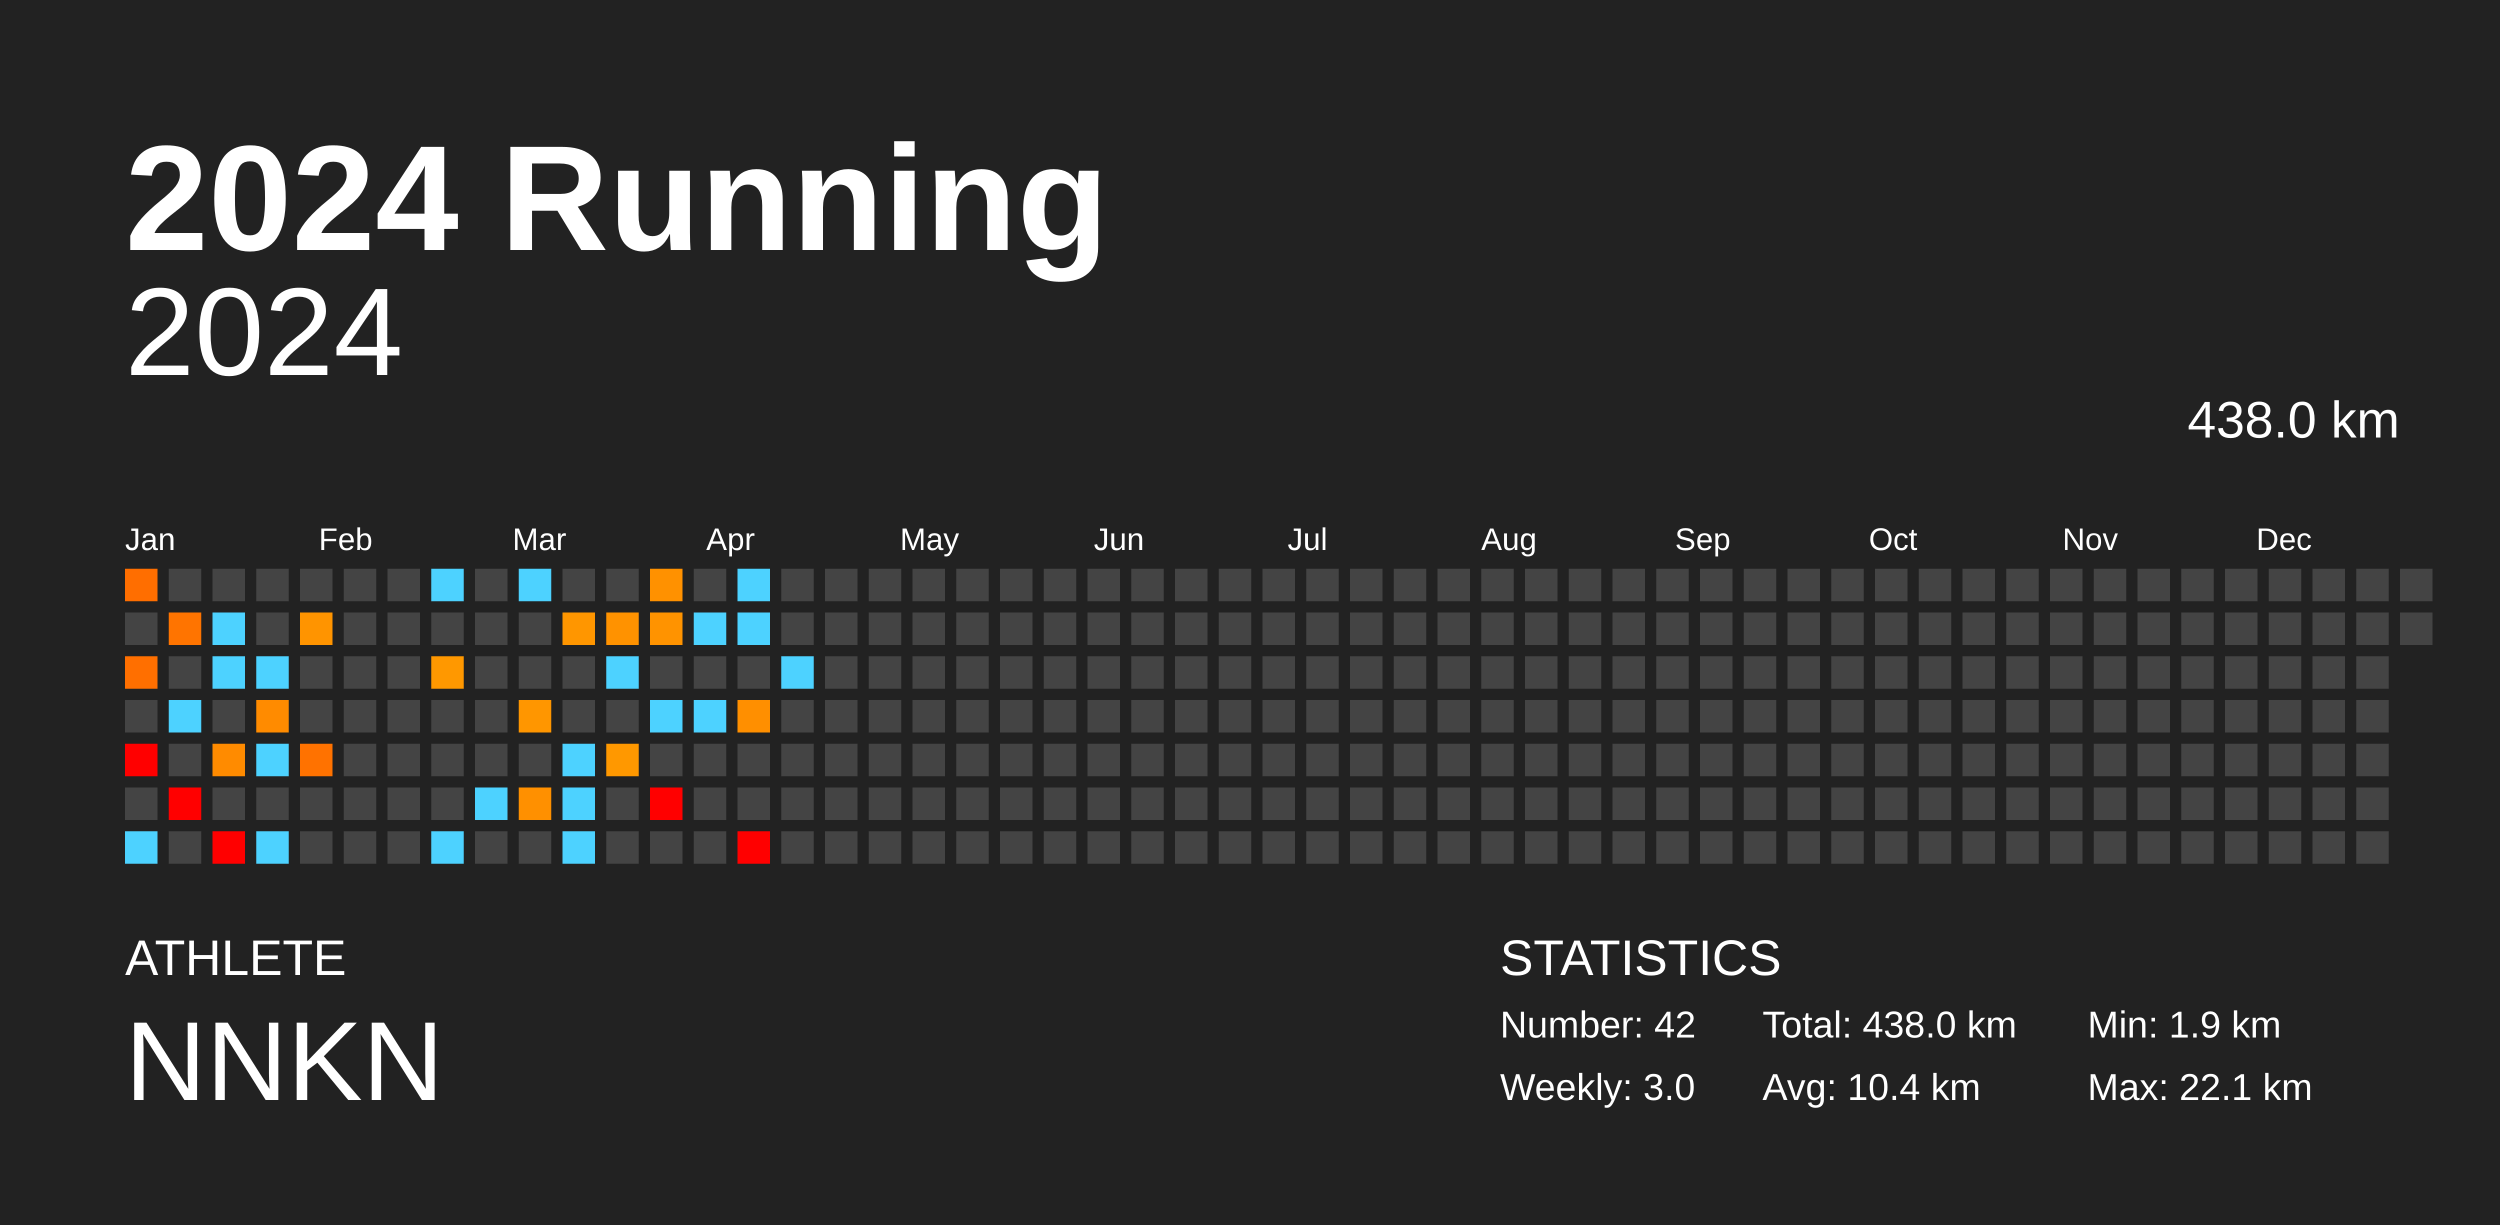
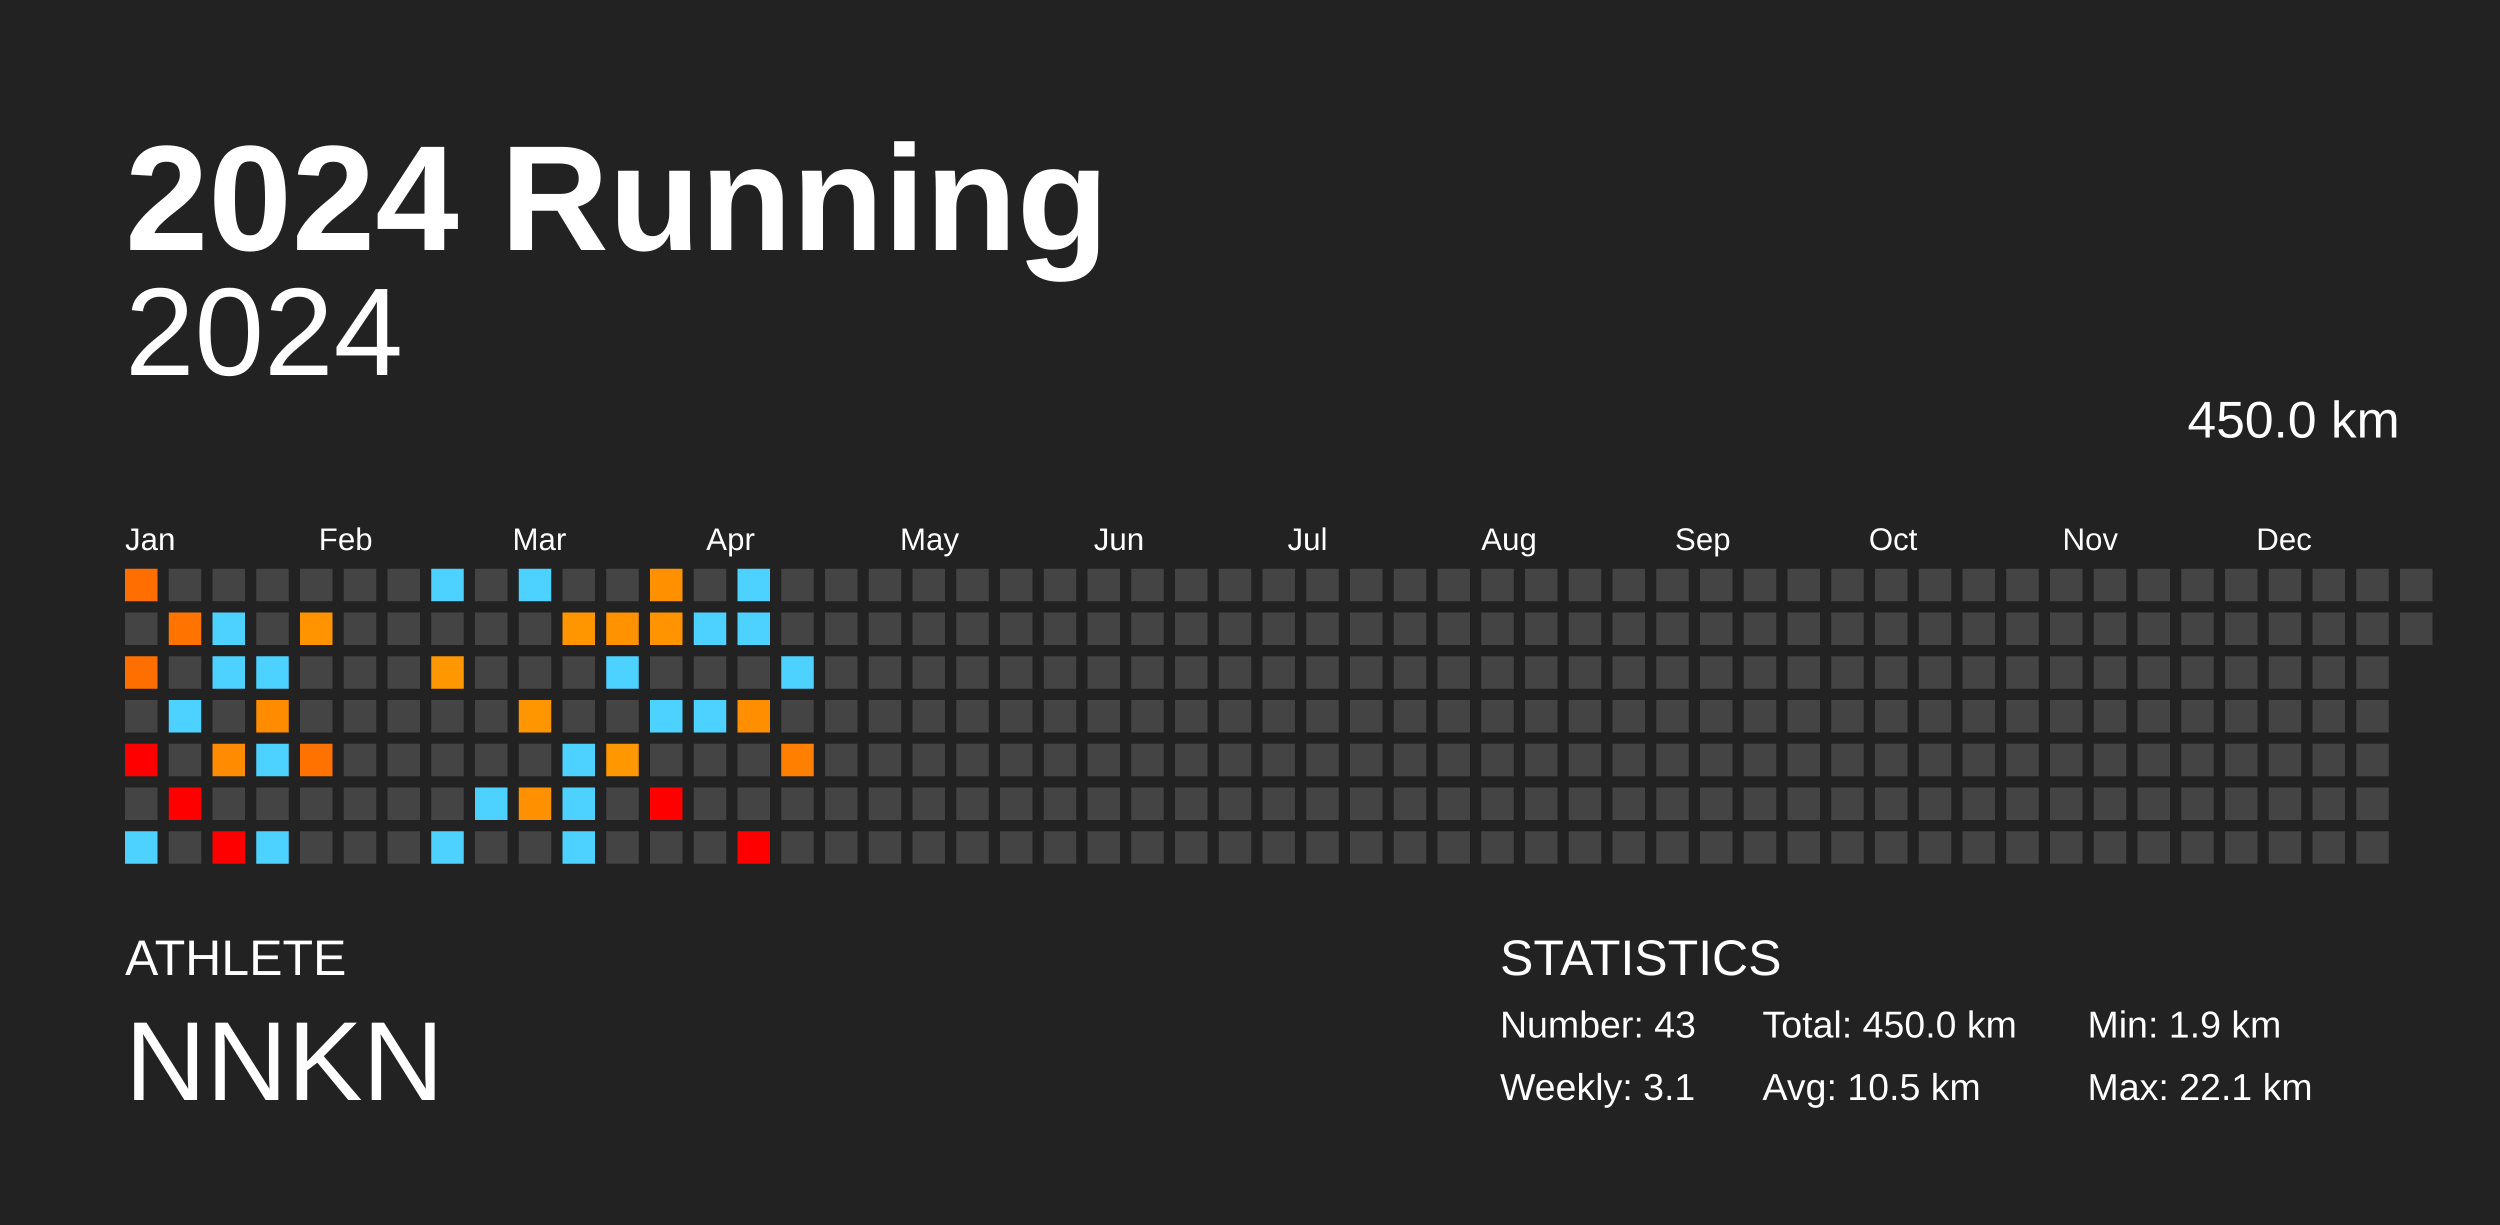
<svg xmlns="http://www.w3.org/2000/svg" baseProfile="full" height="98mm" version="1.1" viewBox="0,0,200,98" width="200mm">
  <defs />
  <rect fill="#222222" height="98" width="200" x="0" y="0" />
  <text fill="#FFFFFF" style="font-size:12px; font-family:Arial; font-weight:bold;" x="10" y="20">2024 Running</text>
  <text fill="#FFFFFF" style="font-size:4px; font-family:Arial" x="10" y="78">ATHLETE</text>
  <text fill="#FFFFFF" style="font-size:9px; font-family:Arial" x="10" y="88">NNKN</text>
  <text fill="#FFFFFF" style="font-size:4px; font-family:Arial" x="120" y="78">STATISTICS</text>
-   <text fill="#FFFFFF" style="font-size:3px; font-family:Arial" x="120" y="83">Number: 42</text>
-   <text fill="#FFFFFF" style="font-size:3px; font-family:Arial" x="120" y="88">Weekly: 3.0</text>
-   <text fill="#FFFFFF" style="font-size:3px; font-family:Arial" x="141" y="83">Total: 438.0 km</text>
-   <text fill="#FFFFFF" style="font-size:3px; font-family:Arial" x="141" y="88">Avg: 10.4 km</text>
+   <text fill="#FFFFFF" style="font-size:3px; font-family:Arial" x="120" y="83">Number: 43</text>
+   <text fill="#FFFFFF" style="font-size:3px; font-family:Arial" x="120" y="88">Weekly: 3.1</text>
+   <text fill="#FFFFFF" style="font-size:3px; font-family:Arial" x="141" y="83">Total: 450.0 km</text>
+   <text fill="#FFFFFF" style="font-size:3px; font-family:Arial" x="141" y="88">Avg: 10.5 km</text>
  <text fill="#FFFFFF" style="font-size:3px; font-family:Arial" x="167" y="83">Min: 1.9 km</text>
  <text fill="#FFFFFF" style="font-size:3px; font-family:Arial" x="167" y="88">Max: 22.1 km</text>
  <text alignment-baseline="hanging" fill="#FFFFFF" style="font-size:10.0px; font-family:Arial;" x="10" y="30">2024</text>
-   <text alignment-baseline="hanging" fill="#FFFFFF" style="font-size:4.125px; font-family:Arial;" x="175" y="35">438.0 km</text>
+   <text alignment-baseline="hanging" fill="#FFFFFF" style="font-size:4.125px; font-family:Arial;" x="175" y="35">450.0 km</text>
  <text fill="#FFFFFF" style="font-size:2.5px; font-family:Arial" x="10.0" y="44">Jan</text>
  <text fill="#FFFFFF" style="font-size:2.5px; font-family:Arial" x="25.5" y="44">Feb</text>
  <text fill="#FFFFFF" style="font-size:2.5px; font-family:Arial" x="41.0" y="44">Mar</text>
  <text fill="#FFFFFF" style="font-size:2.5px; font-family:Arial" x="56.5" y="44">Apr</text>
  <text fill="#FFFFFF" style="font-size:2.5px; font-family:Arial" x="72.0" y="44">May</text>
  <text fill="#FFFFFF" style="font-size:2.5px; font-family:Arial" x="87.5" y="44">Jun</text>
  <text fill="#FFFFFF" style="font-size:2.5px; font-family:Arial" x="103.0" y="44">Jul</text>
  <text fill="#FFFFFF" style="font-size:2.5px; font-family:Arial" x="118.5" y="44">Aug</text>
  <text fill="#FFFFFF" style="font-size:2.5px; font-family:Arial" x="134.0" y="44">Sep</text>
  <text fill="#FFFFFF" style="font-size:2.5px; font-family:Arial" x="149.5" y="44">Oct</text>
  <text fill="#FFFFFF" style="font-size:2.5px; font-family:Arial" x="165.0" y="44">Nov</text>
  <text fill="#FFFFFF" style="font-size:2.5px; font-family:Arial" x="180.5" y="44">Dec</text>
  <rect fill="#ff6e00" height="2.6" width="2.6" x="10.0" y="45.5" />
  <rect fill="#444444" height="2.6" width="2.6" x="10.0" y="49.0" />
  <rect fill="#ff6f00" height="2.6" width="2.6" x="10.0" y="52.5" />
  <rect fill="#444444" height="2.6" width="2.6" x="10.0" y="56.0" />
  <rect fill="red" height="2.6" width="2.6" x="10.0" y="59.5" />
  <rect fill="#444444" height="2.6" width="2.6" x="10.0" y="63.0" />
  <rect fill="#4dd2ff" height="2.6" width="2.6" x="10.0" y="66.5" />
  <rect fill="#444444" height="2.6" width="2.6" x="13.5" y="45.5" />
  <rect fill="#ff7400" height="2.6" width="2.6" x="13.5" y="49.0" />
  <rect fill="#444444" height="2.6" width="2.6" x="13.5" y="52.5" />
  <rect fill="#4dd2ff" height="2.6" width="2.6" x="13.5" y="56.0" />
  <rect fill="#444444" height="2.6" width="2.6" x="13.5" y="59.5" />
  <rect fill="red" height="2.6" width="2.6" x="13.5" y="63.0" />
  <rect fill="#444444" height="2.6" width="2.6" x="13.5" y="66.5" />
  <rect fill="#444444" height="2.6" width="2.6" x="17.0" y="45.5" />
  <rect fill="#4dd2ff" height="2.6" width="2.6" x="17.0" y="49.0" />
  <rect fill="#4dd2ff" height="2.6" width="2.6" x="17.0" y="52.5" />
  <rect fill="#444444" height="2.6" width="2.6" x="17.0" y="56.0" />
  <rect fill="#ff8b00" height="2.6" width="2.6" x="17.0" y="59.5" />
  <rect fill="#444444" height="2.6" width="2.6" x="17.0" y="63.0" />
  <rect fill="red" height="2.6" width="2.6" x="17.0" y="66.5" />
  <rect fill="#444444" height="2.6" width="2.6" x="20.5" y="45.5" />
  <rect fill="#444444" height="2.6" width="2.6" x="20.5" y="49.0" />
  <rect fill="#4dd2ff" height="2.6" width="2.6" x="20.5" y="52.5" />
  <rect fill="#ff8b00" height="2.6" width="2.6" x="20.5" y="56.0" />
  <rect fill="#4dd2ff" height="2.6" width="2.6" x="20.5" y="59.5" />
  <rect fill="#444444" height="2.6" width="2.6" x="20.5" y="63.0" />
  <rect fill="#4dd2ff" height="2.6" width="2.6" x="20.5" y="66.5" />
  <rect fill="#444444" height="2.6" width="2.6" x="24.0" y="45.5" />
  <rect fill="#ff9400" height="2.6" width="2.6" x="24.0" y="49.0" />
  <rect fill="#444444" height="2.6" width="2.6" x="24.0" y="52.5" />
  <rect fill="#444444" height="2.6" width="2.6" x="24.0" y="56.0" />
  <rect fill="#ff7200" height="2.6" width="2.6" x="24.0" y="59.5" />
  <rect fill="#444444" height="2.6" width="2.6" x="24.0" y="63.0" />
  <rect fill="#444444" height="2.6" width="2.6" x="24.0" y="66.5" />
  <rect fill="#444444" height="2.6" width="2.6" x="27.5" y="45.5" />
  <rect fill="#444444" height="2.6" width="2.6" x="27.5" y="49.0" />
  <rect fill="#444444" height="2.6" width="2.6" x="27.5" y="52.5" />
  <rect fill="#444444" height="2.6" width="2.6" x="27.5" y="56.0" />
  <rect fill="#444444" height="2.6" width="2.6" x="27.5" y="59.5" />
  <rect fill="#444444" height="2.6" width="2.6" x="27.5" y="63.0" />
  <rect fill="#444444" height="2.6" width="2.6" x="27.5" y="66.5" />
  <rect fill="#444444" height="2.6" width="2.6" x="31.0" y="45.5" />
  <rect fill="#444444" height="2.6" width="2.6" x="31.0" y="49.0" />
  <rect fill="#444444" height="2.6" width="2.6" x="31.0" y="52.5" />
  <rect fill="#444444" height="2.6" width="2.6" x="31.0" y="56.0" />
  <rect fill="#444444" height="2.6" width="2.6" x="31.0" y="59.5" />
  <rect fill="#444444" height="2.6" width="2.6" x="31.0" y="63.0" />
  <rect fill="#444444" height="2.6" width="2.6" x="31.0" y="66.5" />
  <rect fill="#4dd2ff" height="2.6" width="2.6" x="34.5" y="45.5" />
  <rect fill="#444444" height="2.6" width="2.6" x="34.5" y="49.0" />
  <rect fill="#ff9800" height="2.6" width="2.6" x="34.5" y="52.5" />
  <rect fill="#444444" height="2.6" width="2.6" x="34.5" y="56.0" />
  <rect fill="#444444" height="2.6" width="2.6" x="34.5" y="59.5" />
  <rect fill="#444444" height="2.6" width="2.6" x="34.5" y="63.0" />
  <rect fill="#4dd2ff" height="2.6" width="2.6" x="34.5" y="66.5" />
  <rect fill="#444444" height="2.6" width="2.6" x="38.0" y="45.5" />
  <rect fill="#444444" height="2.6" width="2.6" x="38.0" y="49.0" />
  <rect fill="#444444" height="2.6" width="2.6" x="38.0" y="52.5" />
  <rect fill="#444444" height="2.6" width="2.6" x="38.0" y="56.0" />
  <rect fill="#444444" height="2.6" width="2.6" x="38.0" y="59.5" />
  <rect fill="#4dd2ff" height="2.6" width="2.6" x="38.0" y="63.0" />
  <rect fill="#444444" height="2.6" width="2.6" x="38.0" y="66.5" />
  <rect fill="#4dd2ff" height="2.6" width="2.6" x="41.5" y="45.5" />
  <rect fill="#444444" height="2.6" width="2.6" x="41.5" y="49.0" />
  <rect fill="#444444" height="2.6" width="2.6" x="41.5" y="52.5" />
  <rect fill="#ff9600" height="2.6" width="2.6" x="41.5" y="56.0" />
  <rect fill="#444444" height="2.6" width="2.6" x="41.5" y="59.5" />
  <rect fill="#ff9000" height="2.6" width="2.6" x="41.5" y="63.0" />
  <rect fill="#444444" height="2.6" width="2.6" x="41.5" y="66.5" />
  <rect fill="#444444" height="2.6" width="2.6" x="45.0" y="45.5" />
  <rect fill="#ff9600" height="2.6" width="2.6" x="45.0" y="49.0" />
  <rect fill="#444444" height="2.6" width="2.6" x="45.0" y="52.5" />
  <rect fill="#444444" height="2.6" width="2.6" x="45.0" y="56.0" />
  <rect fill="#4dd2ff" height="2.6" width="2.6" x="45.0" y="59.5" />
  <rect fill="#4dd2ff" height="2.6" width="2.6" x="45.0" y="63.0" />
  <rect fill="#4dd2ff" height="2.6" width="2.6" x="45.0" y="66.5" />
  <rect fill="#444444" height="2.6" width="2.6" x="48.5" y="45.5" />
  <rect fill="#ff9200" height="2.6" width="2.6" x="48.5" y="49.0" />
  <rect fill="#4dd2ff" height="2.6" width="2.6" x="48.5" y="52.5" />
  <rect fill="#444444" height="2.6" width="2.6" x="48.5" y="56.0" />
  <rect fill="#ff9800" height="2.6" width="2.6" x="48.5" y="59.5" />
  <rect fill="#444444" height="2.6" width="2.6" x="48.5" y="63.0" />
  <rect fill="#444444" height="2.6" width="2.6" x="48.5" y="66.5" />
  <rect fill="#ff9100" height="2.6" width="2.6" x="52.0" y="45.5" />
  <rect fill="#ff9300" height="2.6" width="2.6" x="52.0" y="49.0" />
  <rect fill="#444444" height="2.6" width="2.6" x="52.0" y="52.5" />
  <rect fill="#4dd2ff" height="2.6" width="2.6" x="52.0" y="56.0" />
  <rect fill="#444444" height="2.6" width="2.6" x="52.0" y="59.5" />
  <rect fill="red" height="2.6" width="2.6" x="52.0" y="63.0" />
  <rect fill="#444444" height="2.6" width="2.6" x="52.0" y="66.5" />
  <rect fill="#444444" height="2.6" width="2.6" x="55.5" y="45.5" />
  <rect fill="#4dd2ff" height="2.6" width="2.6" x="55.5" y="49.0" />
  <rect fill="#444444" height="2.6" width="2.6" x="55.5" y="52.5" />
  <rect fill="#4dd2ff" height="2.6" width="2.6" x="55.5" y="56.0" />
  <rect fill="#444444" height="2.6" width="2.6" x="55.5" y="59.5" />
  <rect fill="#444444" height="2.6" width="2.6" x="55.5" y="63.0" />
  <rect fill="#444444" height="2.6" width="2.6" x="55.5" y="66.5" />
  <rect fill="#4dd2ff" height="2.6" width="2.6" x="59.0" y="45.5" />
  <rect fill="#4dd2ff" height="2.6" width="2.6" x="59.0" y="49.0" />
  <rect fill="#444444" height="2.6" width="2.6" x="59.0" y="52.5" />
  <rect fill="#ff8f00" height="2.6" width="2.6" x="59.0" y="56.0" />
  <rect fill="#444444" height="2.6" width="2.6" x="59.0" y="59.5" />
  <rect fill="#444444" height="2.6" width="2.6" x="59.0" y="63.0" />
  <rect fill="red" height="2.6" width="2.6" x="59.0" y="66.5" />
  <rect fill="#444444" height="2.6" width="2.6" x="62.5" y="45.5" />
  <rect fill="#444444" height="2.6" width="2.6" x="62.5" y="49.0" />
  <rect fill="#4dd2ff" height="2.6" width="2.6" x="62.5" y="52.5" />
  <rect fill="#444444" height="2.6" width="2.6" x="62.5" y="56.0" />
-   <rect fill="#444444" height="2.6" width="2.6" x="62.5" y="59.5" />
+   <rect fill="#ff8000" height="2.6" width="2.6" x="62.5" y="59.5" />
  <rect fill="#444444" height="2.6" width="2.6" x="62.5" y="63.0" />
  <rect fill="#444444" height="2.6" width="2.6" x="62.5" y="66.5" />
  <rect fill="#444444" height="2.6" width="2.6" x="66.0" y="45.5" />
  <rect fill="#444444" height="2.6" width="2.6" x="66.0" y="49.0" />
  <rect fill="#444444" height="2.6" width="2.6" x="66.0" y="52.5" />
  <rect fill="#444444" height="2.6" width="2.6" x="66.0" y="56.0" />
  <rect fill="#444444" height="2.6" width="2.6" x="66.0" y="59.5" />
  <rect fill="#444444" height="2.6" width="2.6" x="66.0" y="63.0" />
  <rect fill="#444444" height="2.6" width="2.6" x="66.0" y="66.5" />
  <rect fill="#444444" height="2.6" width="2.6" x="69.5" y="45.5" />
  <rect fill="#444444" height="2.6" width="2.6" x="69.5" y="49.0" />
  <rect fill="#444444" height="2.6" width="2.6" x="69.5" y="52.5" />
  <rect fill="#444444" height="2.6" width="2.6" x="69.5" y="56.0" />
  <rect fill="#444444" height="2.6" width="2.6" x="69.5" y="59.5" />
  <rect fill="#444444" height="2.6" width="2.6" x="69.5" y="63.0" />
  <rect fill="#444444" height="2.6" width="2.6" x="69.5" y="66.5" />
  <rect fill="#444444" height="2.6" width="2.6" x="73.0" y="45.5" />
  <rect fill="#444444" height="2.6" width="2.6" x="73.0" y="49.0" />
  <rect fill="#444444" height="2.6" width="2.6" x="73.0" y="52.5" />
  <rect fill="#444444" height="2.6" width="2.6" x="73.0" y="56.0" />
  <rect fill="#444444" height="2.6" width="2.6" x="73.0" y="59.5" />
  <rect fill="#444444" height="2.6" width="2.6" x="73.0" y="63.0" />
  <rect fill="#444444" height="2.6" width="2.6" x="73.0" y="66.5" />
  <rect fill="#444444" height="2.6" width="2.6" x="76.5" y="45.5" />
  <rect fill="#444444" height="2.6" width="2.6" x="76.5" y="49.0" />
  <rect fill="#444444" height="2.6" width="2.6" x="76.5" y="52.5" />
  <rect fill="#444444" height="2.6" width="2.6" x="76.5" y="56.0" />
  <rect fill="#444444" height="2.6" width="2.6" x="76.5" y="59.5" />
  <rect fill="#444444" height="2.6" width="2.6" x="76.5" y="63.0" />
  <rect fill="#444444" height="2.6" width="2.6" x="76.5" y="66.5" />
  <rect fill="#444444" height="2.6" width="2.6" x="80.0" y="45.5" />
  <rect fill="#444444" height="2.6" width="2.6" x="80.0" y="49.0" />
  <rect fill="#444444" height="2.6" width="2.6" x="80.0" y="52.5" />
  <rect fill="#444444" height="2.6" width="2.6" x="80.0" y="56.0" />
  <rect fill="#444444" height="2.6" width="2.6" x="80.0" y="59.5" />
  <rect fill="#444444" height="2.6" width="2.6" x="80.0" y="63.0" />
  <rect fill="#444444" height="2.6" width="2.6" x="80.0" y="66.5" />
  <rect fill="#444444" height="2.6" width="2.6" x="83.5" y="45.5" />
  <rect fill="#444444" height="2.6" width="2.6" x="83.5" y="49.0" />
  <rect fill="#444444" height="2.6" width="2.6" x="83.5" y="52.5" />
  <rect fill="#444444" height="2.6" width="2.6" x="83.5" y="56.0" />
  <rect fill="#444444" height="2.6" width="2.6" x="83.5" y="59.5" />
  <rect fill="#444444" height="2.6" width="2.6" x="83.5" y="63.0" />
  <rect fill="#444444" height="2.6" width="2.6" x="83.5" y="66.5" />
  <rect fill="#444444" height="2.6" width="2.6" x="87.0" y="45.5" />
  <rect fill="#444444" height="2.6" width="2.6" x="87.0" y="49.0" />
  <rect fill="#444444" height="2.6" width="2.6" x="87.0" y="52.5" />
  <rect fill="#444444" height="2.6" width="2.6" x="87.0" y="56.0" />
  <rect fill="#444444" height="2.6" width="2.6" x="87.0" y="59.5" />
  <rect fill="#444444" height="2.6" width="2.6" x="87.0" y="63.0" />
  <rect fill="#444444" height="2.6" width="2.6" x="87.0" y="66.5" />
  <rect fill="#444444" height="2.6" width="2.6" x="90.5" y="45.5" />
  <rect fill="#444444" height="2.6" width="2.6" x="90.5" y="49.0" />
  <rect fill="#444444" height="2.6" width="2.6" x="90.5" y="52.5" />
  <rect fill="#444444" height="2.6" width="2.6" x="90.5" y="56.0" />
  <rect fill="#444444" height="2.6" width="2.6" x="90.5" y="59.5" />
  <rect fill="#444444" height="2.6" width="2.6" x="90.5" y="63.0" />
  <rect fill="#444444" height="2.6" width="2.6" x="90.5" y="66.5" />
  <rect fill="#444444" height="2.6" width="2.6" x="94.0" y="45.5" />
  <rect fill="#444444" height="2.6" width="2.6" x="94.0" y="49.0" />
  <rect fill="#444444" height="2.6" width="2.6" x="94.0" y="52.5" />
  <rect fill="#444444" height="2.6" width="2.6" x="94.0" y="56.0" />
  <rect fill="#444444" height="2.6" width="2.6" x="94.0" y="59.5" />
  <rect fill="#444444" height="2.6" width="2.6" x="94.0" y="63.0" />
  <rect fill="#444444" height="2.6" width="2.6" x="94.0" y="66.5" />
  <rect fill="#444444" height="2.6" width="2.6" x="97.5" y="45.5" />
  <rect fill="#444444" height="2.6" width="2.6" x="97.5" y="49.0" />
  <rect fill="#444444" height="2.6" width="2.6" x="97.5" y="52.5" />
  <rect fill="#444444" height="2.6" width="2.6" x="97.5" y="56.0" />
  <rect fill="#444444" height="2.6" width="2.6" x="97.5" y="59.5" />
  <rect fill="#444444" height="2.6" width="2.6" x="97.5" y="63.0" />
  <rect fill="#444444" height="2.6" width="2.6" x="97.5" y="66.5" />
  <rect fill="#444444" height="2.6" width="2.6" x="101.0" y="45.5" />
  <rect fill="#444444" height="2.6" width="2.6" x="101.0" y="49.0" />
  <rect fill="#444444" height="2.6" width="2.6" x="101.0" y="52.5" />
  <rect fill="#444444" height="2.6" width="2.6" x="101.0" y="56.0" />
  <rect fill="#444444" height="2.6" width="2.6" x="101.0" y="59.5" />
  <rect fill="#444444" height="2.6" width="2.6" x="101.0" y="63.0" />
  <rect fill="#444444" height="2.6" width="2.6" x="101.0" y="66.5" />
  <rect fill="#444444" height="2.6" width="2.6" x="104.5" y="45.5" />
  <rect fill="#444444" height="2.6" width="2.6" x="104.5" y="49.0" />
  <rect fill="#444444" height="2.6" width="2.6" x="104.5" y="52.5" />
  <rect fill="#444444" height="2.6" width="2.6" x="104.5" y="56.0" />
  <rect fill="#444444" height="2.6" width="2.6" x="104.5" y="59.5" />
  <rect fill="#444444" height="2.6" width="2.6" x="104.5" y="63.0" />
  <rect fill="#444444" height="2.6" width="2.6" x="104.5" y="66.5" />
  <rect fill="#444444" height="2.6" width="2.6" x="108.0" y="45.5" />
  <rect fill="#444444" height="2.6" width="2.6" x="108.0" y="49.0" />
  <rect fill="#444444" height="2.6" width="2.6" x="108.0" y="52.5" />
  <rect fill="#444444" height="2.6" width="2.6" x="108.0" y="56.0" />
  <rect fill="#444444" height="2.6" width="2.6" x="108.0" y="59.5" />
  <rect fill="#444444" height="2.6" width="2.6" x="108.0" y="63.0" />
  <rect fill="#444444" height="2.6" width="2.6" x="108.0" y="66.5" />
  <rect fill="#444444" height="2.6" width="2.6" x="111.5" y="45.5" />
  <rect fill="#444444" height="2.6" width="2.6" x="111.5" y="49.0" />
  <rect fill="#444444" height="2.6" width="2.6" x="111.5" y="52.5" />
  <rect fill="#444444" height="2.6" width="2.6" x="111.5" y="56.0" />
  <rect fill="#444444" height="2.6" width="2.6" x="111.5" y="59.5" />
  <rect fill="#444444" height="2.6" width="2.6" x="111.5" y="63.0" />
  <rect fill="#444444" height="2.6" width="2.6" x="111.5" y="66.5" />
  <rect fill="#444444" height="2.6" width="2.6" x="115.0" y="45.5" />
  <rect fill="#444444" height="2.6" width="2.6" x="115.0" y="49.0" />
  <rect fill="#444444" height="2.6" width="2.6" x="115.0" y="52.5" />
  <rect fill="#444444" height="2.6" width="2.6" x="115.0" y="56.0" />
  <rect fill="#444444" height="2.6" width="2.6" x="115.0" y="59.5" />
  <rect fill="#444444" height="2.6" width="2.6" x="115.0" y="63.0" />
  <rect fill="#444444" height="2.6" width="2.6" x="115.0" y="66.5" />
  <rect fill="#444444" height="2.6" width="2.6" x="118.5" y="45.5" />
  <rect fill="#444444" height="2.6" width="2.6" x="118.5" y="49.0" />
  <rect fill="#444444" height="2.6" width="2.6" x="118.5" y="52.5" />
  <rect fill="#444444" height="2.6" width="2.6" x="118.5" y="56.0" />
  <rect fill="#444444" height="2.6" width="2.6" x="118.5" y="59.5" />
  <rect fill="#444444" height="2.6" width="2.6" x="118.5" y="63.0" />
  <rect fill="#444444" height="2.6" width="2.6" x="118.5" y="66.5" />
  <rect fill="#444444" height="2.6" width="2.6" x="122.0" y="45.5" />
  <rect fill="#444444" height="2.6" width="2.6" x="122.0" y="49.0" />
  <rect fill="#444444" height="2.6" width="2.6" x="122.0" y="52.5" />
  <rect fill="#444444" height="2.6" width="2.6" x="122.0" y="56.0" />
  <rect fill="#444444" height="2.6" width="2.6" x="122.0" y="59.5" />
  <rect fill="#444444" height="2.6" width="2.6" x="122.0" y="63.0" />
  <rect fill="#444444" height="2.6" width="2.6" x="122.0" y="66.5" />
  <rect fill="#444444" height="2.6" width="2.6" x="125.5" y="45.5" />
  <rect fill="#444444" height="2.6" width="2.6" x="125.5" y="49.0" />
  <rect fill="#444444" height="2.6" width="2.6" x="125.5" y="52.5" />
  <rect fill="#444444" height="2.6" width="2.6" x="125.5" y="56.0" />
  <rect fill="#444444" height="2.6" width="2.6" x="125.5" y="59.5" />
  <rect fill="#444444" height="2.6" width="2.6" x="125.5" y="63.0" />
  <rect fill="#444444" height="2.6" width="2.6" x="125.5" y="66.5" />
  <rect fill="#444444" height="2.6" width="2.6" x="129.0" y="45.5" />
  <rect fill="#444444" height="2.6" width="2.6" x="129.0" y="49.0" />
  <rect fill="#444444" height="2.6" width="2.6" x="129.0" y="52.5" />
  <rect fill="#444444" height="2.6" width="2.6" x="129.0" y="56.0" />
  <rect fill="#444444" height="2.6" width="2.6" x="129.0" y="59.5" />
  <rect fill="#444444" height="2.6" width="2.6" x="129.0" y="63.0" />
  <rect fill="#444444" height="2.6" width="2.6" x="129.0" y="66.5" />
  <rect fill="#444444" height="2.6" width="2.6" x="132.5" y="45.5" />
  <rect fill="#444444" height="2.6" width="2.6" x="132.5" y="49.0" />
  <rect fill="#444444" height="2.6" width="2.6" x="132.5" y="52.5" />
  <rect fill="#444444" height="2.6" width="2.6" x="132.5" y="56.0" />
  <rect fill="#444444" height="2.6" width="2.6" x="132.5" y="59.5" />
  <rect fill="#444444" height="2.6" width="2.6" x="132.5" y="63.0" />
  <rect fill="#444444" height="2.6" width="2.6" x="132.5" y="66.5" />
  <rect fill="#444444" height="2.6" width="2.6" x="136.0" y="45.5" />
  <rect fill="#444444" height="2.6" width="2.6" x="136.0" y="49.0" />
  <rect fill="#444444" height="2.6" width="2.6" x="136.0" y="52.5" />
  <rect fill="#444444" height="2.6" width="2.6" x="136.0" y="56.0" />
  <rect fill="#444444" height="2.6" width="2.6" x="136.0" y="59.5" />
  <rect fill="#444444" height="2.6" width="2.6" x="136.0" y="63.0" />
  <rect fill="#444444" height="2.6" width="2.6" x="136.0" y="66.5" />
  <rect fill="#444444" height="2.6" width="2.6" x="139.5" y="45.5" />
  <rect fill="#444444" height="2.6" width="2.6" x="139.5" y="49.0" />
  <rect fill="#444444" height="2.6" width="2.6" x="139.5" y="52.5" />
  <rect fill="#444444" height="2.6" width="2.6" x="139.5" y="56.0" />
  <rect fill="#444444" height="2.6" width="2.6" x="139.5" y="59.5" />
  <rect fill="#444444" height="2.6" width="2.6" x="139.5" y="63.0" />
  <rect fill="#444444" height="2.6" width="2.6" x="139.5" y="66.5" />
  <rect fill="#444444" height="2.6" width="2.6" x="143.0" y="45.5" />
  <rect fill="#444444" height="2.6" width="2.6" x="143.0" y="49.0" />
  <rect fill="#444444" height="2.6" width="2.6" x="143.0" y="52.5" />
  <rect fill="#444444" height="2.6" width="2.6" x="143.0" y="56.0" />
  <rect fill="#444444" height="2.6" width="2.6" x="143.0" y="59.5" />
  <rect fill="#444444" height="2.6" width="2.6" x="143.0" y="63.0" />
  <rect fill="#444444" height="2.6" width="2.6" x="143.0" y="66.5" />
  <rect fill="#444444" height="2.6" width="2.6" x="146.5" y="45.5" />
  <rect fill="#444444" height="2.6" width="2.6" x="146.5" y="49.0" />
  <rect fill="#444444" height="2.6" width="2.6" x="146.5" y="52.5" />
  <rect fill="#444444" height="2.6" width="2.6" x="146.5" y="56.0" />
  <rect fill="#444444" height="2.6" width="2.6" x="146.5" y="59.5" />
  <rect fill="#444444" height="2.6" width="2.6" x="146.5" y="63.0" />
  <rect fill="#444444" height="2.6" width="2.6" x="146.5" y="66.5" />
  <rect fill="#444444" height="2.6" width="2.6" x="150.0" y="45.5" />
  <rect fill="#444444" height="2.6" width="2.6" x="150.0" y="49.0" />
  <rect fill="#444444" height="2.6" width="2.6" x="150.0" y="52.5" />
  <rect fill="#444444" height="2.6" width="2.6" x="150.0" y="56.0" />
  <rect fill="#444444" height="2.6" width="2.6" x="150.0" y="59.5" />
  <rect fill="#444444" height="2.6" width="2.6" x="150.0" y="63.0" />
  <rect fill="#444444" height="2.6" width="2.6" x="150.0" y="66.5" />
  <rect fill="#444444" height="2.6" width="2.6" x="153.5" y="45.5" />
  <rect fill="#444444" height="2.6" width="2.6" x="153.5" y="49.0" />
  <rect fill="#444444" height="2.6" width="2.6" x="153.5" y="52.5" />
  <rect fill="#444444" height="2.6" width="2.6" x="153.5" y="56.0" />
  <rect fill="#444444" height="2.6" width="2.6" x="153.5" y="59.5" />
  <rect fill="#444444" height="2.6" width="2.6" x="153.5" y="63.0" />
  <rect fill="#444444" height="2.6" width="2.6" x="153.5" y="66.5" />
  <rect fill="#444444" height="2.6" width="2.6" x="157.0" y="45.5" />
  <rect fill="#444444" height="2.6" width="2.6" x="157.0" y="49.0" />
  <rect fill="#444444" height="2.6" width="2.6" x="157.0" y="52.5" />
  <rect fill="#444444" height="2.6" width="2.6" x="157.0" y="56.0" />
  <rect fill="#444444" height="2.6" width="2.6" x="157.0" y="59.5" />
  <rect fill="#444444" height="2.6" width="2.6" x="157.0" y="63.0" />
  <rect fill="#444444" height="2.6" width="2.6" x="157.0" y="66.5" />
  <rect fill="#444444" height="2.6" width="2.6" x="160.5" y="45.5" />
  <rect fill="#444444" height="2.6" width="2.6" x="160.5" y="49.0" />
  <rect fill="#444444" height="2.6" width="2.6" x="160.5" y="52.5" />
  <rect fill="#444444" height="2.6" width="2.6" x="160.5" y="56.0" />
  <rect fill="#444444" height="2.6" width="2.6" x="160.5" y="59.5" />
  <rect fill="#444444" height="2.6" width="2.6" x="160.5" y="63.0" />
  <rect fill="#444444" height="2.6" width="2.6" x="160.5" y="66.5" />
  <rect fill="#444444" height="2.6" width="2.6" x="164.0" y="45.5" />
  <rect fill="#444444" height="2.6" width="2.6" x="164.0" y="49.0" />
  <rect fill="#444444" height="2.6" width="2.6" x="164.0" y="52.5" />
  <rect fill="#444444" height="2.6" width="2.6" x="164.0" y="56.0" />
  <rect fill="#444444" height="2.6" width="2.6" x="164.0" y="59.5" />
  <rect fill="#444444" height="2.6" width="2.6" x="164.0" y="63.0" />
  <rect fill="#444444" height="2.6" width="2.6" x="164.0" y="66.5" />
  <rect fill="#444444" height="2.6" width="2.6" x="167.5" y="45.5" />
  <rect fill="#444444" height="2.6" width="2.6" x="167.5" y="49.0" />
  <rect fill="#444444" height="2.6" width="2.6" x="167.5" y="52.5" />
  <rect fill="#444444" height="2.6" width="2.6" x="167.5" y="56.0" />
  <rect fill="#444444" height="2.6" width="2.6" x="167.5" y="59.5" />
  <rect fill="#444444" height="2.6" width="2.6" x="167.5" y="63.0" />
  <rect fill="#444444" height="2.6" width="2.6" x="167.5" y="66.5" />
  <rect fill="#444444" height="2.6" width="2.6" x="171.0" y="45.5" />
  <rect fill="#444444" height="2.6" width="2.6" x="171.0" y="49.0" />
  <rect fill="#444444" height="2.6" width="2.6" x="171.0" y="52.5" />
  <rect fill="#444444" height="2.6" width="2.6" x="171.0" y="56.0" />
  <rect fill="#444444" height="2.6" width="2.6" x="171.0" y="59.5" />
  <rect fill="#444444" height="2.6" width="2.6" x="171.0" y="63.0" />
  <rect fill="#444444" height="2.6" width="2.6" x="171.0" y="66.5" />
  <rect fill="#444444" height="2.6" width="2.6" x="174.5" y="45.5" />
  <rect fill="#444444" height="2.6" width="2.6" x="174.5" y="49.0" />
  <rect fill="#444444" height="2.6" width="2.6" x="174.5" y="52.5" />
  <rect fill="#444444" height="2.6" width="2.6" x="174.5" y="56.0" />
  <rect fill="#444444" height="2.6" width="2.6" x="174.5" y="59.5" />
  <rect fill="#444444" height="2.6" width="2.6" x="174.5" y="63.0" />
  <rect fill="#444444" height="2.6" width="2.6" x="174.5" y="66.5" />
  <rect fill="#444444" height="2.6" width="2.6" x="178.0" y="45.5" />
  <rect fill="#444444" height="2.6" width="2.6" x="178.0" y="49.0" />
  <rect fill="#444444" height="2.6" width="2.6" x="178.0" y="52.5" />
  <rect fill="#444444" height="2.6" width="2.6" x="178.0" y="56.0" />
  <rect fill="#444444" height="2.6" width="2.6" x="178.0" y="59.5" />
  <rect fill="#444444" height="2.6" width="2.6" x="178.0" y="63.0" />
  <rect fill="#444444" height="2.6" width="2.6" x="178.0" y="66.5" />
  <rect fill="#444444" height="2.6" width="2.6" x="181.5" y="45.5" />
  <rect fill="#444444" height="2.6" width="2.6" x="181.5" y="49.0" />
  <rect fill="#444444" height="2.6" width="2.6" x="181.5" y="52.5" />
  <rect fill="#444444" height="2.6" width="2.6" x="181.5" y="56.0" />
  <rect fill="#444444" height="2.6" width="2.6" x="181.5" y="59.5" />
  <rect fill="#444444" height="2.6" width="2.6" x="181.5" y="63.0" />
  <rect fill="#444444" height="2.6" width="2.6" x="181.5" y="66.5" />
  <rect fill="#444444" height="2.6" width="2.6" x="185.0" y="45.5" />
  <rect fill="#444444" height="2.6" width="2.6" x="185.0" y="49.0" />
  <rect fill="#444444" height="2.6" width="2.6" x="185.0" y="52.5" />
  <rect fill="#444444" height="2.6" width="2.6" x="185.0" y="56.0" />
  <rect fill="#444444" height="2.6" width="2.6" x="185.0" y="59.5" />
  <rect fill="#444444" height="2.6" width="2.6" x="185.0" y="63.0" />
  <rect fill="#444444" height="2.6" width="2.6" x="185.0" y="66.5" />
  <rect fill="#444444" height="2.6" width="2.6" x="188.5" y="45.5" />
  <rect fill="#444444" height="2.6" width="2.6" x="188.5" y="49.0" />
  <rect fill="#444444" height="2.6" width="2.6" x="188.5" y="52.5" />
  <rect fill="#444444" height="2.6" width="2.6" x="188.5" y="56.0" />
  <rect fill="#444444" height="2.6" width="2.6" x="188.5" y="59.5" />
  <rect fill="#444444" height="2.6" width="2.6" x="188.5" y="63.0" />
  <rect fill="#444444" height="2.6" width="2.6" x="188.5" y="66.5" />
  <rect fill="#444444" height="2.6" width="2.6" x="192.0" y="45.5" />
  <rect fill="#444444" height="2.6" width="2.6" x="192.0" y="49.0" />
</svg>
